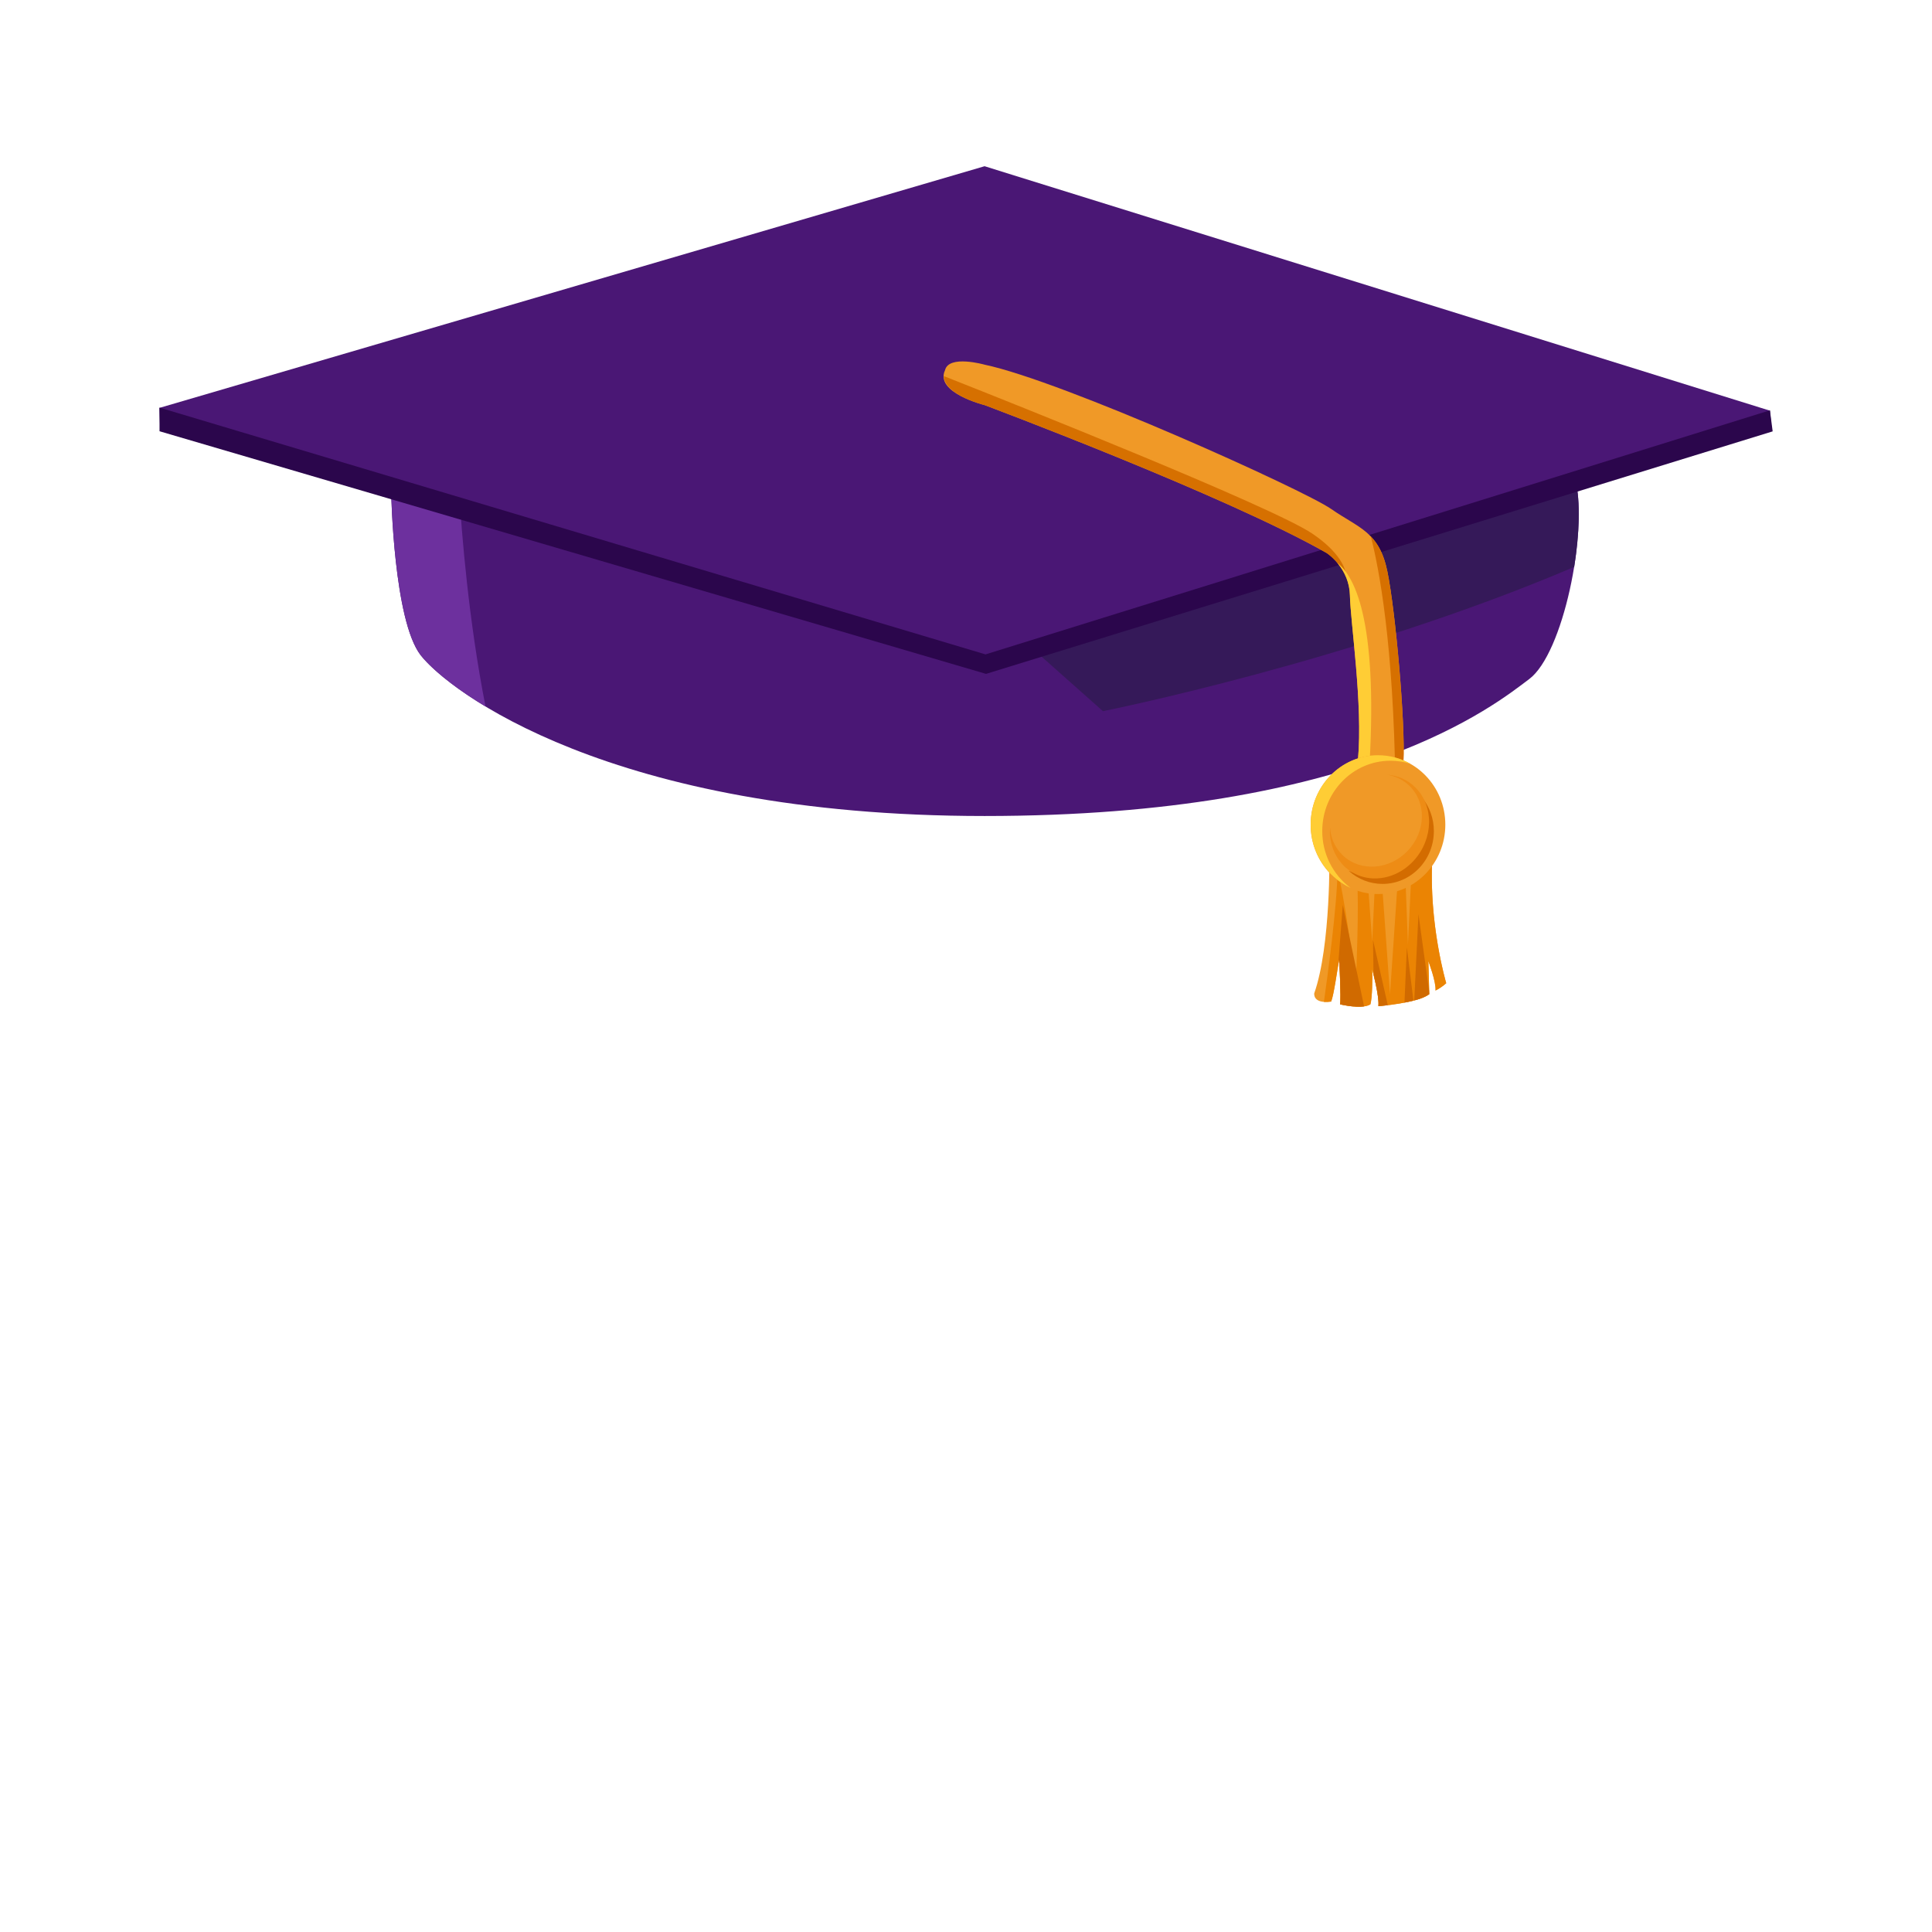
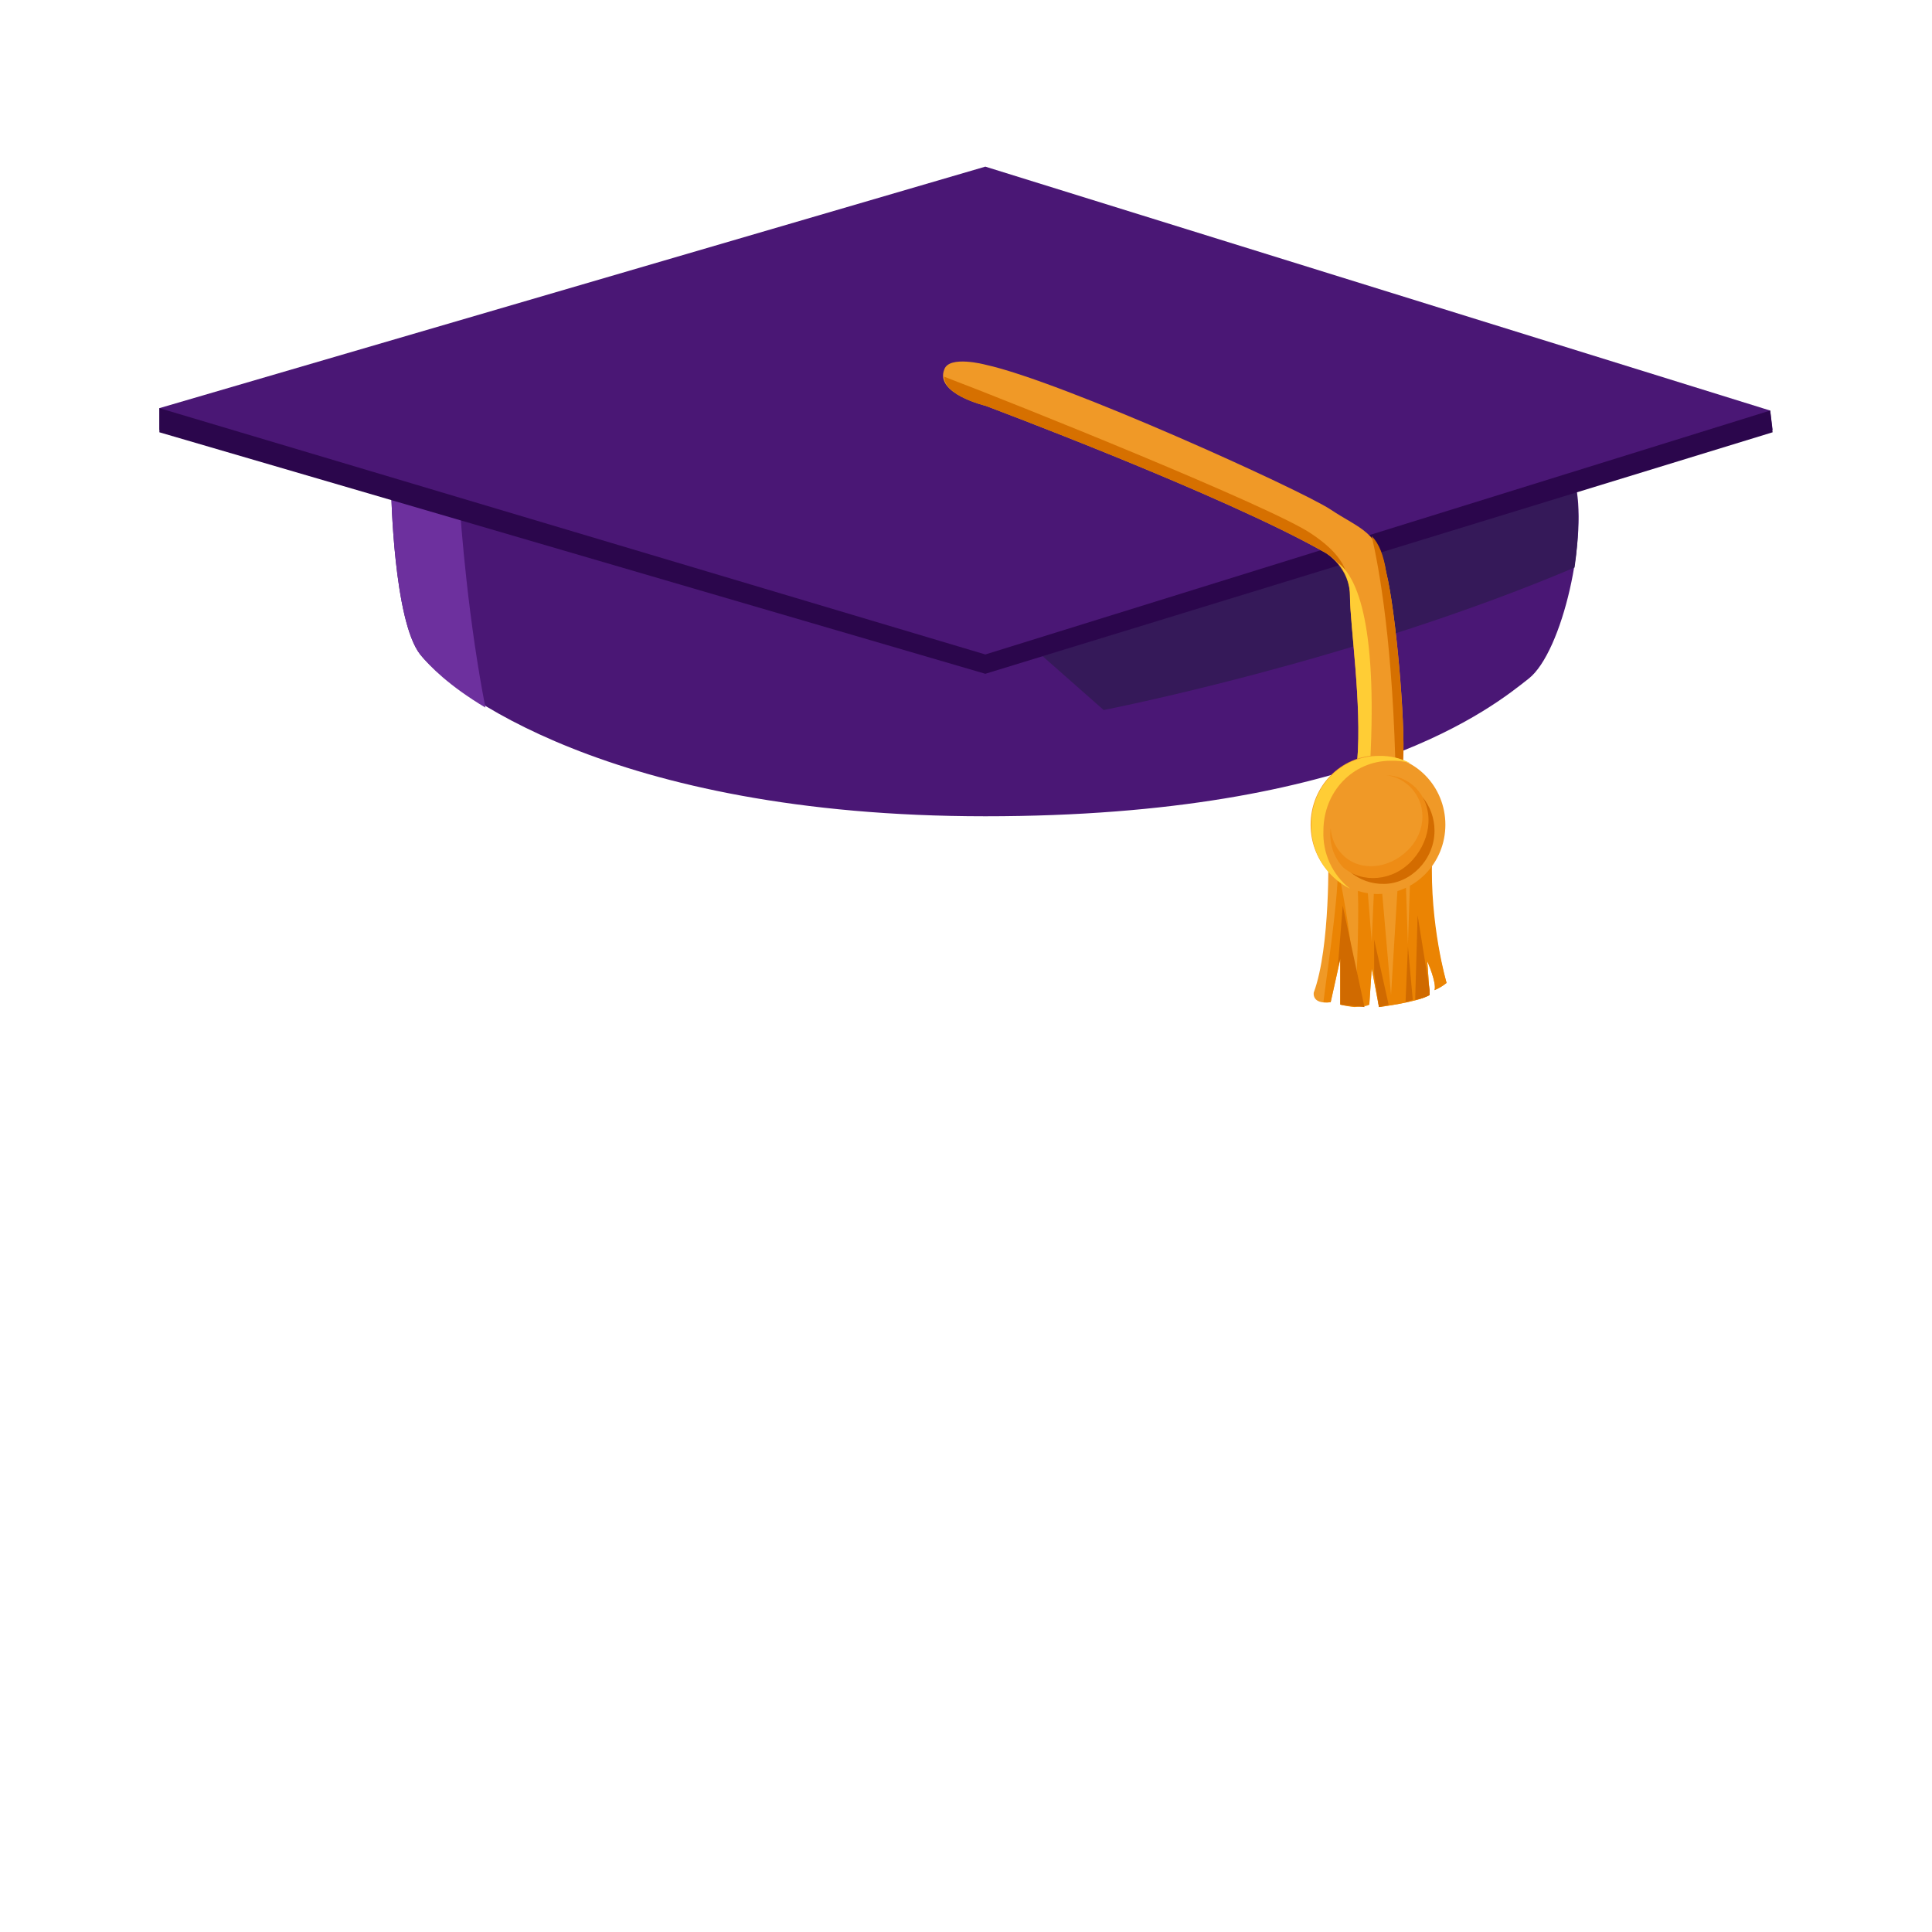
<svg xmlns="http://www.w3.org/2000/svg" id="Assets" viewBox="0 0 800 800">
  <defs>
-     <style>.cls-1{fill:#4a1775;}.cls-2{fill:#6d309e;}.cls-3{fill:#351959;}.cls-4{fill:#2b064c;}.cls-5{fill:#f09927;}.cls-6{fill:#d67000;}.cls-7{fill:#ffcd35;}.cls-8{fill:#f09926;}.cls-9{fill:#eb8403;}.cls-10{fill:#d06a00;}.cls-11{fill:#d36c00;}.cls-12{fill:#ee8c15;}</style>
+     <style>.cls-1{fill:#4a1775}.cls-5{fill:#f09927}.cls-6{fill:#d67000}.cls-7{fill:#ffcd35}</style>
  </defs>
-   <g id="Forma_36" data-name="Forma 36">
-     <path class="cls-1" d="M652.4,199,162,204.3s1,52.56,12.19,67,78.27,66.59,233.51,66.59,211.41-46.14,225.51-56.7S657.51,220.5,652.4,199Z" />
-   </g>
-   <g id="Forma_36_copia_2" data-name="Forma 36 copia 2">
-     <path class="cls-2" d="M190.15,204,162,204.3s1,52.56,12.19,67c3.41,4.41,12.06,12.35,26.86,21.25C194,256.87,191.14,220.32,190.15,204Z" />
-   </g>
-   <g id="Forma_36_copia" data-name="Forma 36 copia">
-     <path class="cls-3" d="M652.4,199l-117.87,1.28L398,242.35l58.71,52.13s103.76-20.72,195.13-59.73C654,221.15,654.47,207.71,652.4,199Z" />
-   </g>
-   <g id="Forma_39_copia_2" data-name="Forma 39 copia 2">
-     <polygon class="cls-1" points="732.9 170.05 407.69 68.83 65.98 168.91 66.35 178.42 407.69 278.5 733.64 178.04 732.9 170.05" />
-   </g>
-   <g id="Forma_39_copia" data-name="Forma 39 copia">
-     <polygon class="cls-4" points="732.89 169.91 408.07 270.97 66.06 168.79 66.06 178.57 408.29 279.04 734.02 178.62 732.89 169.91" />
-   </g>
-   <g id="Forma_40" data-name="Forma 40">
-     <path class="cls-5" d="M574.48,236.64c-3.41-16.57-11.75-17.88-23.26-25.88S440.08,157.8,407.69,151c0,0-14.82-4.21-16.37,2.28-4.41,9.31,16.37,14.46,16.37,14.46S507.42,205.07,549.37,229c0,0,9.35,6,9.6,17.5s5.43,45.24,3.33,68.12,18,16.32,18.83.76S577.89,253.21,574.48,236.64Z" />
-   </g>
-   <g id="Forma_40_copia_3" data-name="Forma 40 copia 3">
-     <path class="cls-6" d="M543.46,221c-16.5-11.19-123.57-53.78-152.63-65.26.33,8,16.86,12,16.86,12S507.42,205.07,549.37,229a23.49,23.49,0,0,1,8.21,10.47C557.4,235.41,554.88,228.78,543.46,221Z" />
-   </g>
-   <g id="Forma_40_copia_2" data-name="Forma 40 copia 2">
-     <path class="cls-6" d="M574.48,236.64c-1.44-7-3.77-11.28-6.84-14.49,3.42,13.34,9.38,44.62,10.16,102.57a17,17,0,0,0,3.33-9.31C582,299.86,577.89,253.21,574.48,236.64Z" />
-   </g>
-   <g id="Forma_40_copia" data-name="Forma 40 copia">
-     <path class="cls-7" d="M553.77,233.1a21.46,21.46,0,0,1,5.2,13.43c.26,11.5,5.43,45.24,3.33,68.12a26.6,26.6,0,0,0,.27,7.78l4.16-.17C571,259,561.52,239.11,553.77,233.1Z" />
-   </g>
-   <g id="Forma_505" data-name="Forma 505">
-     <path class="cls-8" d="M598.85,407.12s-7.88-26.43-5.53-55.18l-42.84,1.14s.66,38.47-6.28,58.23c0,0-.73,4.48,7,3.42,1.1-2.62,2.52-13,3.32-17.5,0,0,.84,15.93.37,18.64,0,0,9,2.24,12.56,0,.75-2.69.91-10.9.73-14.46,0,0,3,11,2.59,15.22,0,0,16.33-1.28,21.05-4.94l-.37-13.7s3.28,8.62,2.95,12.17A19.82,19.82,0,0,0,598.85,407.12Z" />
-   </g>
-   <g id="Forma_505_copia_2" data-name="Forma 505 copia 2">
-     <path class="cls-9" d="M598.85,407.12s-7.26-24.37-5.77-51.76l-8.63,5.72L583,391.14l-1.11-29.3-3,1.14-3.32,48.71L572.27,366l-3,1.14L568.2,390l-1.84-25.12h-4.43c.91,8.33-.33,39.52-.88,51.93,2.39.16,4.91,0,6.42-.94.75-2.69.91-10.9.73-14.46,0,0,3,11,2.59,15.22,0,0,16.33-1.28,21.05-4.94l-.37-13.7s3.28,8.62,2.95,12.17A19.82,19.82,0,0,0,598.85,407.12Zm-50.65,7.74a14.16,14.16,0,0,0,3-.13c1.1-2.62,2.52-13,3.32-17.5,0,0,.84,15.93.37,18.64a39.17,39.17,0,0,0,6,.93c-.21-27.11-7.06-56.87-7.06-56.87C553.83,374.38,549.42,406.3,548.2,414.86Z" />
-   </g>
-   <g id="Forma_505_copia" data-name="Forma 505 copia">
-     <path class="cls-10" d="M554.06,400.15c.17-1.11.34-2.11.48-2.92,0,0,.84,15.93.37,18.64,0,0,5.81,1.44,9.93.86l-8.82-42Zm14.69,3.35c.85,3.4,2.36,10.05,2,13.13,0,0,1.58-.12,3.91-.4l-6.13-27Zm23,6.77-4.39-31.69-1.75,35.67a18.49,18.49,0,0,0,6.18-2.56Zm-10.19,4.89c1.26-.24,2.51-.51,3.71-.82l-2.71-22.06Z" />
-   </g>
-   <g id="Elipse_508" data-name="Elipse 508">
-     <ellipse class="cls-5" cx="570.6" cy="341.48" rx="27.88" ry="28.73" />
-   </g>
-   <g id="Elipse_508_copia_2" data-name="Elipse 508 copia 2">
-     <path class="cls-7" d="M575.75,315a27.34,27.34,0,0,1,8.33,1.3,27.08,27.08,0,0,0-13.48-3.58c-15.39,0-27.88,12.86-27.88,28.73a28.78,28.78,0,0,0,16.54,26.24,29.31,29.31,0,0,1-11.74-23.6C547.52,328.05,560.16,315,575.75,315Z" />
-   </g>
-   <g id="Elipse_1709_copia_2" data-name="Elipse 1709 copia 2">
-     <path class="cls-11" d="M588.59,329.94c3.35,7.78,1.65,17.6-5,24.66-6.89,7.3-17,9.43-25.09,6a20.78,20.78,0,0,0,14,5.41c11.73,0,21.23-9.79,21.23-21.88A22.12,22.12,0,0,0,588.59,329.94Z" />
-   </g>
-   <g id="Elipse_1709_copia" data-name="Elipse 1709 copia">
-     <path class="cls-12" d="M586,326a18.09,18.09,0,0,0-11.66-5.19,16.9,16.9,0,0,1,9.12,4.44c7.29,6.91,7.06,19-.52,27s-19.62,8.86-26.91,1.95a17.2,17.2,0,0,1-5.27-11.43,20.11,20.11,0,0,0,5.69,15.74c7.85,7.76,20.83,6.78,29-2.19S593.89,333.77,586,326Z" />
-   </g>
+   <path id="Forma_36" d="m652 199-490 5s1 53 12 67 78 67 234 67 211-46 225-57 25-60 19-82Z" class="cls-1" data-name="Forma 36" />
+   <path id="Forma_36_copia_2" d="M190 204h-28s1 53 12 67c4 5 12 13 27 22-7-36-10-73-11-89Z" data-name="Forma 36 copia 2" style="fill:#6d309e" />
+   <path id="Forma_36_copia" d="m652 199-117 1-137 42 59 52s103-20 195-59c2-14 2-27 0-36Z" data-name="Forma 36 copia" style="fill:#351959" />
+   <path id="Forma_39_copia_2" d="M733 170 408 69 66 169v9l342 101 326-101-1-8z" class="cls-1" data-name="Forma 39 copia 2" />
+   <path id="Forma_39_copia" d="M733 170 408 271 66 169v10l342 100 326-100-1-9z" data-name="Forma 39 copia" style="fill:#2b064c" />
+   <path id="Forma_40" d="M574 237c-3-17-11-18-23-26s-111-53-143-60c0 0-15-4-17 2-4 10 17 15 17 15s99 37 141 61c0 0 10 6 10 18s5 45 3 68 18 16 19 0-3-62-7-78Z" class="cls-5" data-name="Forma 40" />
+   <path id="Forma_40_copia_3" d="M543 221c-16-11-123-54-152-65 0 8 17 12 17 12s99 37 141 61a23 23 0 0 1 9 10c-1-4-3-10-15-18Z" class="cls-6" data-name="Forma 40 copia 3" />
+   <path id="Forma_40_copia_2" d="M574 237c-1-7-3-12-6-15 3 13 9 45 10 103a17 17 0 0 0 3-10c1-15-3-62-7-78Z" class="cls-6" data-name="Forma 40 copia 2" />
+   <path id="Forma_40_copia" d="M554 233a21 21 0 0 1 5 14c0 11 5 45 3 68a27 27 0 0 0 1 7h4c4-63-5-83-13-89Z" class="cls-7" data-name="Forma 40 copia" />
+   <path id="Forma_505" d="M599 407s-8-26-6-55l-43 1s1 39-6 58c0 0-1 5 7 4l4-18v19s9 2 12 0l1-15 3 16s16-2 21-5l-1-14s4 9 3 12a20 20 0 0 0 5-3Z" data-name="Forma 505" style="fill:#f09926" />
+   <path id="Forma_505_copia_2" d="M599 407s-7-24-6-52l-9 6-1 30-1-29-3 1-3 49-4-46-3 1-1 23-2-25h-4c1 8 0 39-1 52l6-1 1-15 3 16s16-2 21-5l-1-14s4 9 3 12a20 20 0 0 0 5-3Zm-51 8a14 14 0 0 0 3 0l4-18v19a39 39 0 0 0 6 1c0-27-7-57-7-57 0 14-5 46-6 55Z" data-name="Forma 505 copia 2" style="fill:#eb8403" />
+   <path id="Forma_505_copia" d="m554 400 1-3v19l10 1-9-42Zm15 3 2 14 4-1-6-27Zm23 7-5-31-1 35a18 18 0 0 0 6-2Zm-10 5 3-1-2-22Z" data-name="Forma 505 copia" style="fill:#d06a00" />
+   <ellipse id="Elipse_508" cx="570.6" cy="341.5" class="cls-5" data-name="Elipse 508" rx="27.9" ry="28.7" />
+   <path id="Elipse_508_copia_2" d="M576 315a27 27 0 0 1 8 1 27 27 0 0 0-13-3c-16 0-28 13-28 28a29 29 0 0 0 16 27 29 29 0 0 1-11-24c0-16 12-29 28-29Z" class="cls-7" data-name="Elipse 508 copia 2" />
+   <path id="Elipse_1709_copia_2" d="M589 330c3 8 1 18-5 25-7 7-17 9-25 6a21 21 0 0 0 14 5c11 0 21-10 21-22a22 22 0 0 0-5-14Z" data-name="Elipse 1709 copia 2" style="fill:#d36c00" />
+   <path id="Elipse_1709_copia" d="M586 326a18 18 0 0 0-12-5 17 17 0 0 1 9 4c8 7 8 19 0 27s-20 9-27 2a17 17 0 0 1-5-11 20 20 0 0 0 5 16c8 7 21 6 29-3s9-22 1-30Z" data-name="Elipse 1709 copia" style="fill:#ee8c15" />
</svg>
